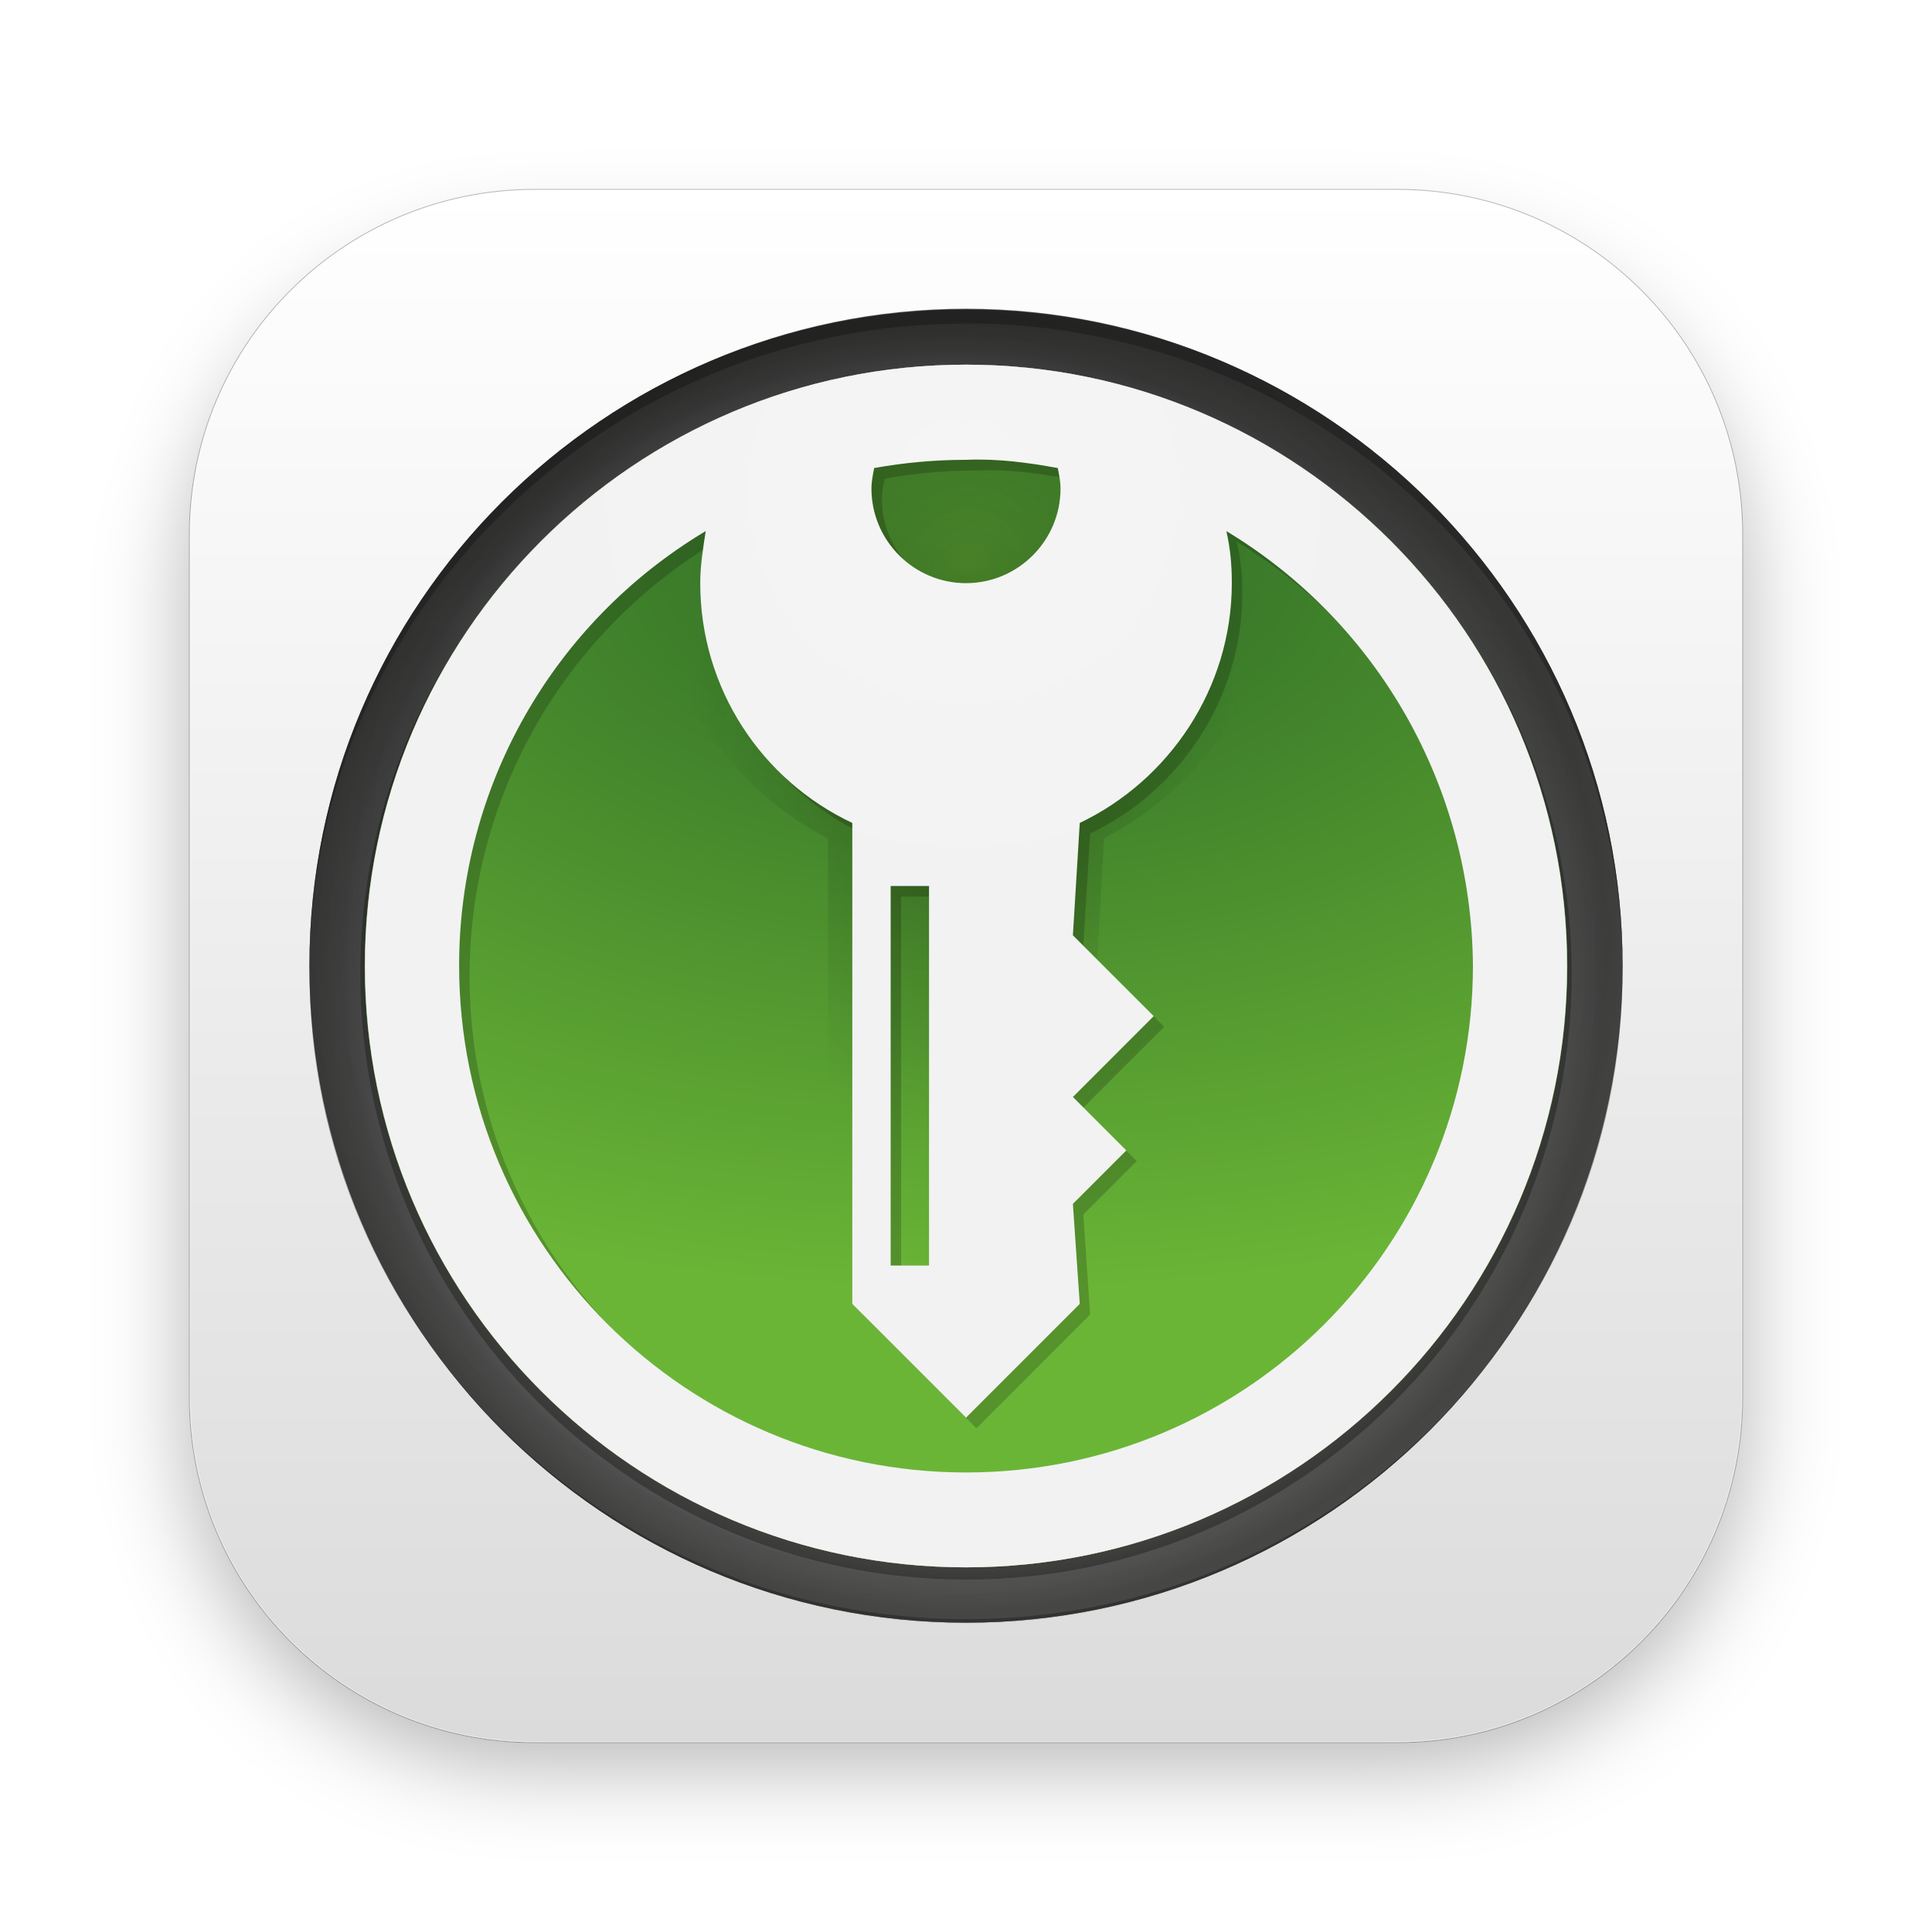
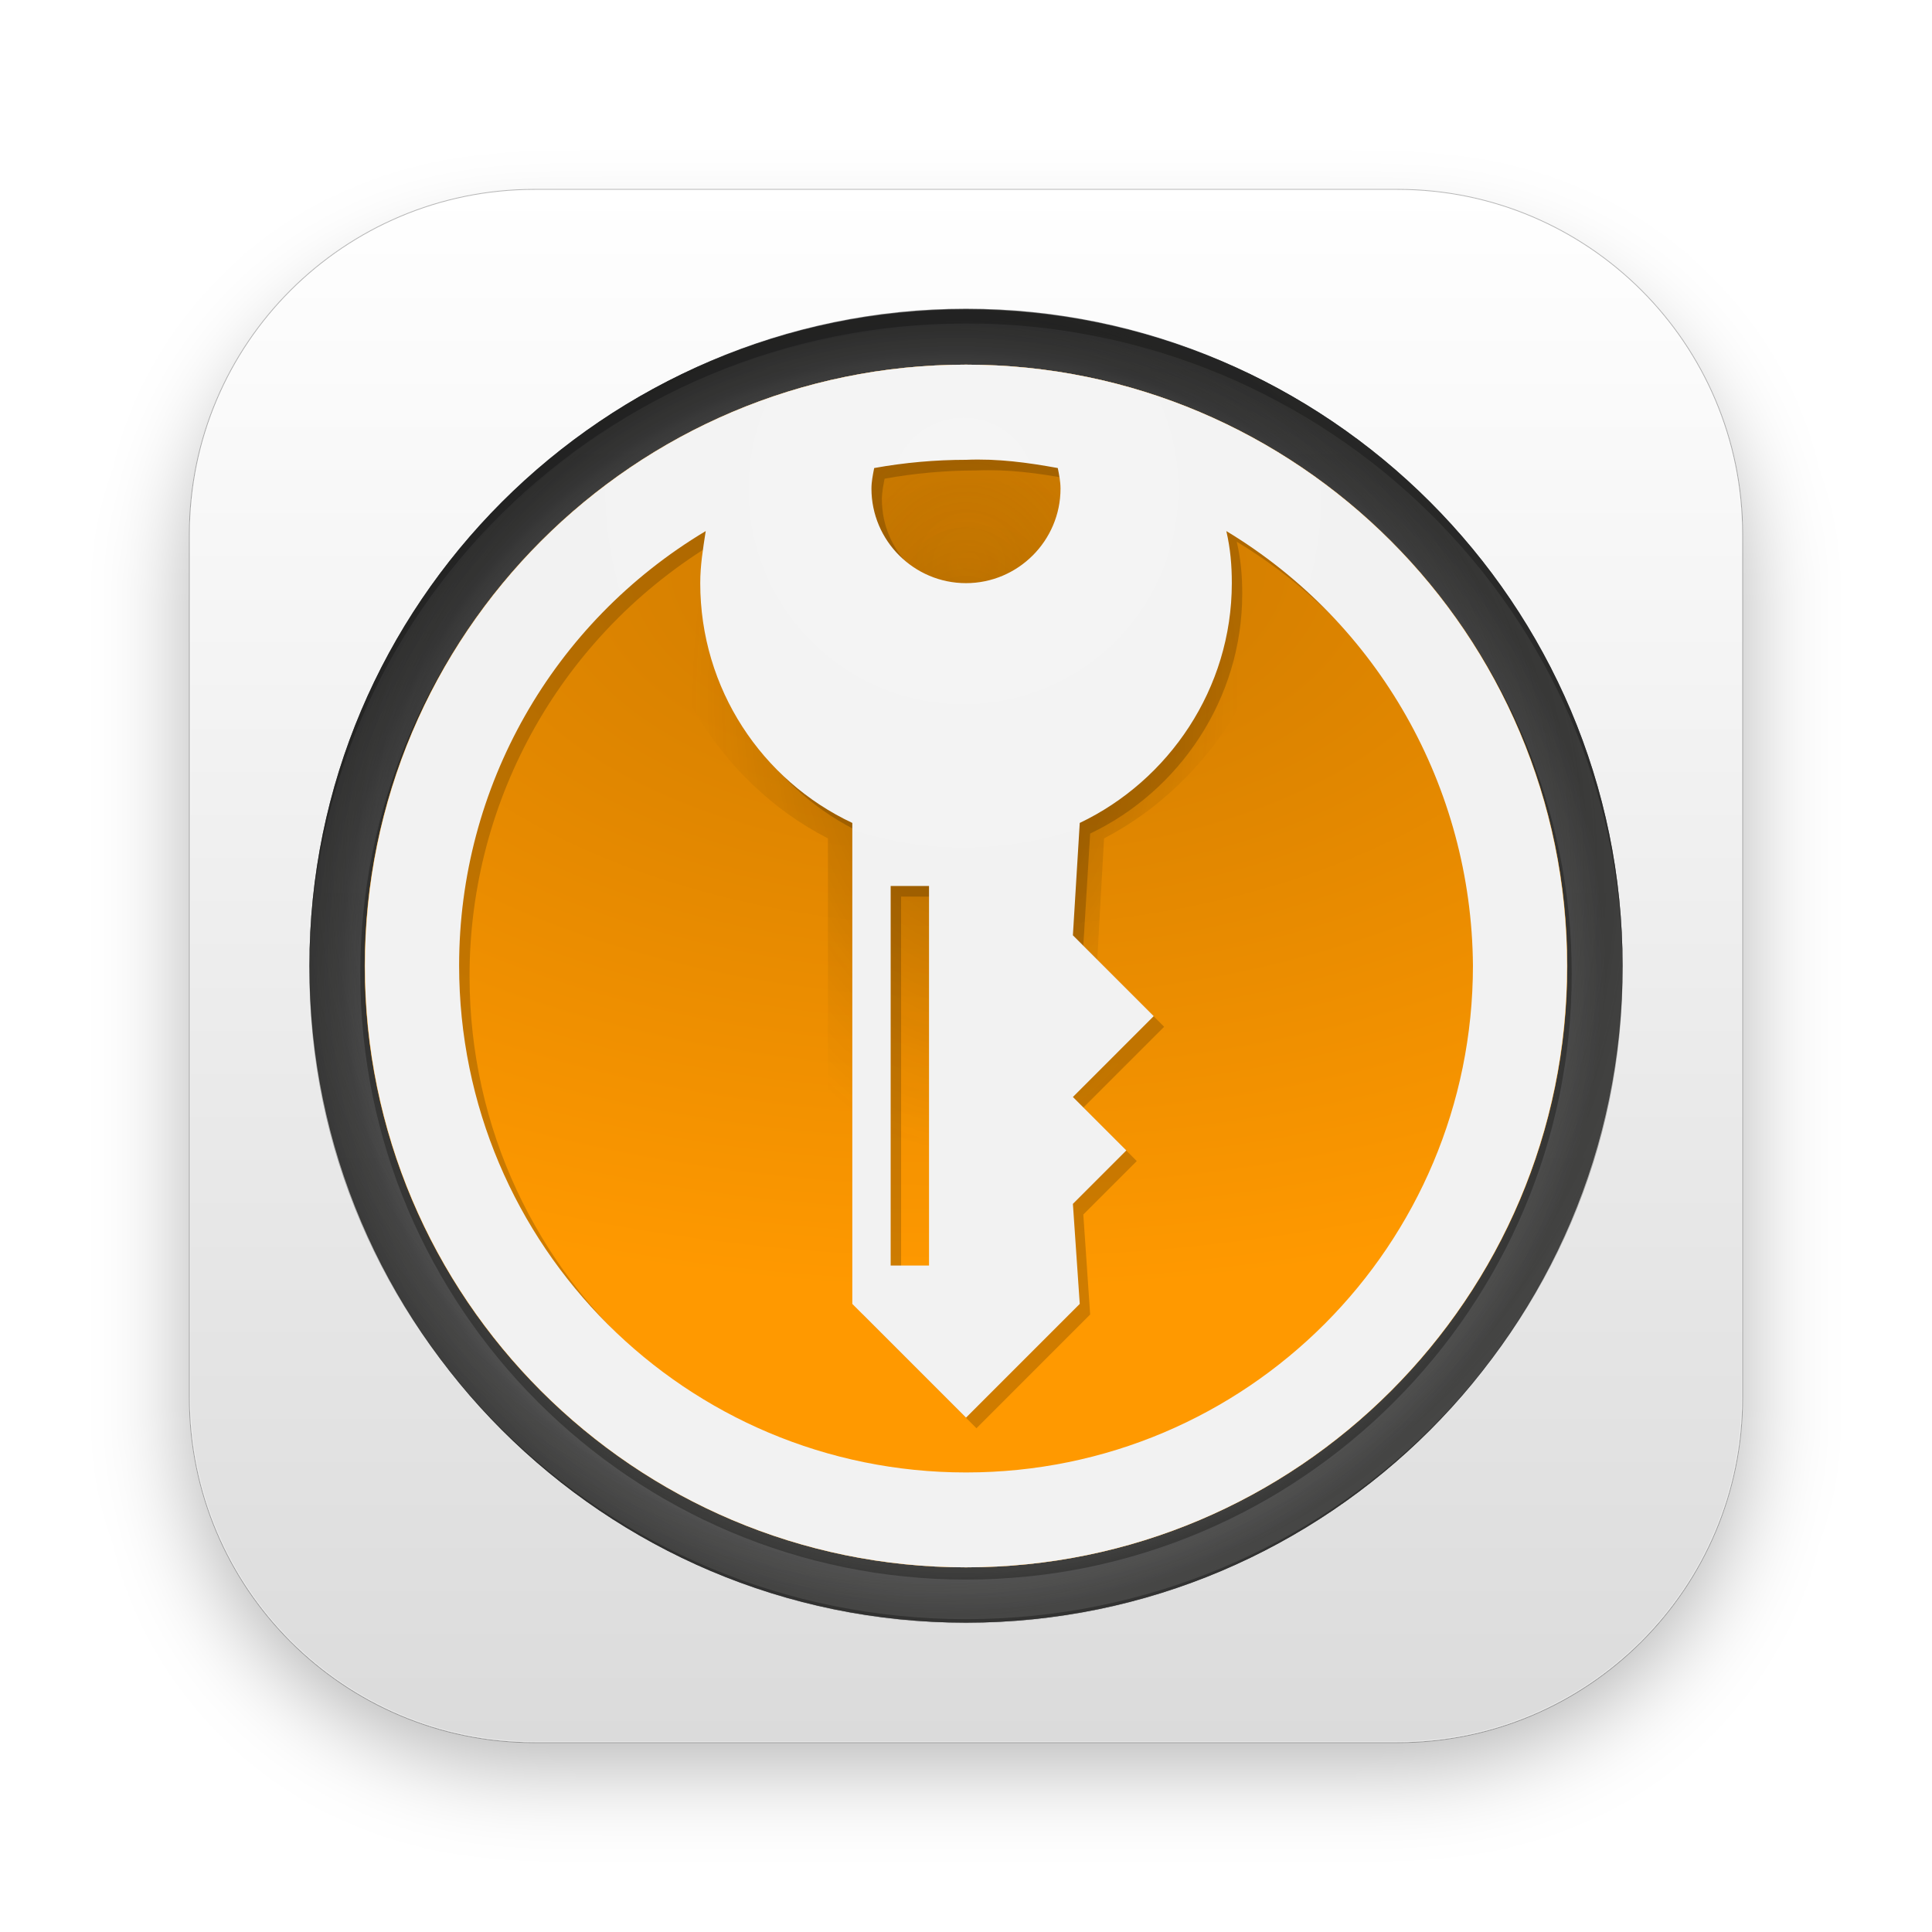
<svg xmlns="http://www.w3.org/2000/svg" viewBox="0 0 128 128">
  <defs>
    <radialGradient id="e" cx="314.057" cy="479.637" fx="314.057" fy="479.637" r="129.556" gradientTransform="translate(-46.6358 -101.991) scale(.3528)" gradientUnits="userSpaceOnUse">
      <stop offset=".008" stop-color="#fff" stop-opacity="0" />
      <stop offset=".97" stop-color="#b3b3b3" stop-opacity=".1" />
      <stop offset="1" stop-color="#000" />
    </radialGradient>
    <linearGradient id="g" x1="64" y1="51.731" x2="64" y2="110.374" gradientUnits="userSpaceOnUse">
      <stop offset="0" stop-color="#fff" stop-opacity="0" />
      <stop offset="1" stop-color="#fff" />
    </linearGradient>
    <filter id="h">
      <feGaussianBlur in="SourceGraphic" stdDeviation="3" />
    </filter>
    <linearGradient id="k" x1="64" y1="12.573" x2="64" y2="115.427" gradientUnits="userSpaceOnUse">
      <stop offset="0" stop-color="#fff" />
      <stop offset="1" stop-color="#dbdbdb" />
    </linearGradient>
    <linearGradient id="m" x1="64" y1="20.451" x2="64" y2="107.549" gradientUnits="userSpaceOnUse">
      <stop offset="0" stop-color="#000" />
      <stop offset="1" stop-color="#000" stop-opacity=".2" />
    </linearGradient>
    <linearGradient id="n" x1="64" y1="15.919" x2="64" y2="102.919" gradientUnits="userSpaceOnUse">
      <stop offset="0" stop-color="#414141" />
      <stop offset=".196" stop-color="#3e3e3e" />
      <stop offset="1" stop-color="#3a3a3a" />
    </linearGradient>
    <radialGradient id="p" cx="305.89" cy="449.675" fx="305.89" fy="449.675" r="148.024" gradientTransform="translate(-46.999 -102.0755) scale(.3539)" gradientUnits="userSpaceOnUse">
      <stop offset=".673" stop-color="#fcfcfc" stop-opacity="0" />
      <stop offset="1" stop-color="#fcfcfc" />
    </radialGradient>
    <radialGradient id="r" cx="311.852" cy="469.174" fx="311.852" fy="469.174" r="123.135" gradientTransform="translate(-46.999 -102.0755) scale(.3539)" gradientUnits="userSpaceOnUse">
      <stop offset=".109" stop-color="#0f0f0d" stop-opacity="0" />
      <stop offset=".886" stop-color="#414141" stop-opacity="0" />
      <stop offset=".934" stop-color="#1e1e1d" stop-opacity=".684" />
      <stop offset=".987" stop-color="#0f0f0d" />
    </radialGradient>
    <radialGradient id="v" cx="315.956" cy="395.342" fx="315.956" fy="395.342" r="239.169" gradientTransform="translate(-46.999 -42.8948) scale(.3539 .2026)" gradientUnits="userSpaceOnUse">
-       <stop offset="0" stop-color="#2e6b26" />
-       <stop offset="1" stop-color="#6ab536" />
+       <stop offset="0" stop-color="#CC7A00" />
+       <stop offset="1" stop-color="#FF9900" />
    </radialGradient>
    <radialGradient id="x" cx="314.166" cy="394.08" fx="314.166" fy="394.08" r="46.709" gradientTransform="translate(-46.999 -102.0755) scale(.3539)" gradientUnits="userSpaceOnUse">
-       <stop offset="0" stop-color="#6ab536" />
-       <stop offset="1" stop-color="#2e6b26" />
+       <stop offset="0" stop-color="#FF9900" />
+       <stop offset="1" stop-color="#CC7A00" />
    </radialGradient>
    <radialGradient id="z" cx="322.284" cy="405.742" fx="322.284" fy="405.742" r="68.989" gradientTransform="translate(-44.2199 -179.8556) scale(.3356 .5572)" gradientUnits="userSpaceOnUse">
      <stop offset="0" stop-color="#000" />
      <stop offset=".784" stop-color="#4f4f4f" stop-opacity="0" />
    </radialGradient>
    <radialGradient id="ac" cx="313.171" cy="380.041" fx="313.171" fy="380.041" r="159.65" gradientTransform="translate(-46.999 -102.0755) scale(.3539)" gradientUnits="userSpaceOnUse">
      <stop offset="0" stop-color="#f5f5f5" />
      <stop offset=".504" stop-color="#f2f2f2" />
    </radialGradient>
  </defs>
  <g style="isolation:isolate;">
    <g id="b">
      <g id="c">
        <rect width="128" height="128" style="fill:none; stroke-width:0px;" />
        <g id="d">
          <g style="mix-blend-mode:multiply; opacity:.08;">
            <path d="m64,18.962c-24.716,0-44.823,20.204-44.823,45.038s20.108,45.038,44.823,45.038,44.823-20.204,44.823-45.038-20.107-45.038-44.823-45.038Zm0,88.604c-23.908,0-43.358-19.544-43.358-43.566S40.092,20.434,64,20.434s43.358,19.543,43.358,43.566-19.45,43.566-43.358,43.566Z" style="fill:url(#e); stroke-width:0px;" />
          </g>
        </g>
        <g id="f">
          <g style="mix-blend-mode:screen;">
            <path d="m64,18.962c-24.716,0-44.823,20.204-44.823,45.038s20.108,45.038,44.823,45.038,44.823-20.204,44.823-45.038-20.107-45.038-44.823-45.038Zm0,88.604c-23.908,0-43.358-19.544-43.358-43.566S40.092,20.434,64,20.434s43.358,19.543,43.358,43.566-19.45,43.566-43.358,43.566Z" style="fill:url(#g); stroke-width:0px;" />
          </g>
          <g style="opacity:.08;">
            <path d="m64,18.962c-24.716,0-44.823,20.204-44.823,45.038s20.108,45.038,44.823,45.038,44.823-20.204,44.823-45.038-20.107-45.038-44.823-45.038Zm0,88.604c-23.908,0-43.358-19.544-43.358-43.566S40.092,20.434,64,20.434s43.358,19.543,43.358,43.566-19.45,43.566-43.358,43.566Z" style="fill:none; stroke:#0f0f0d; stroke-miterlimit:10; stroke-width:.035px;" />
          </g>
        </g>
        <g id="i" style="filter:url(#h);">
          <rect x="12.573" y="16.487" width="102.854" height="100.351" rx="22.553" ry="22.553" style="opacity:.3; stroke-width:0px;" />
        </g>
        <g id="j">
          <rect x="12.573" y="12.573" width="102.854" height="102.854" rx="22.833" ry="22.833" style="fill:url(#k); stroke-width:0px;" />
          <rect x="12.573" y="12.573" width="102.854" height="102.854" rx="22.833" ry="22.833" style="fill:none; mix-blend-mode:overlay; stroke:#b9b9b9; stroke-miterlimit:10; stroke-width:.106px;" />
        </g>
        <g id="l">
          <g style="opacity:.6;">
            <path d="m64,20.804c23.704,0,42.988,19.378,42.988,43.196s-19.284,43.196-42.988,43.196-42.988-19.378-42.988-43.196S40.296,20.804,64,20.804m0-.352c-23.898,0-43.341,19.536-43.341,43.549s19.442,43.549,43.341,43.549,43.341-19.536,43.341-43.549-19.442-43.549-43.341-43.549h0Z" style="fill:url(#m); stroke-width:0px;" />
          </g>
        </g>
        <path id="o" d="m64,107.5c-23.986,0-43.5-19.514-43.5-43.5S40.014,20.5,64,20.5s43.5,19.514,43.5,43.5-19.514,43.5-43.5,43.5Zm0-83.34c-21.958,0-39.822,17.872-39.822,39.84s17.864,39.84,39.822,39.84,39.822-17.872,39.822-39.84-17.864-39.84-39.822-39.84Z" style="fill:url(#n); stroke-width:0px;" />
        <path id="q" d="m64,20.517c-23.977,0-43.483,19.506-43.483,43.483s19.506,43.483,43.483,43.483,43.483-19.506,43.483-43.483-19.506-43.483-43.483-43.483Z" style="fill:url(#p); mix-blend-mode:lighten; opacity:.32; stroke-width:0px;" />
        <path id="s" d="m64,107.5c-23.986,0-43.5-19.514-43.5-43.5S40.014,20.5,64,20.5s43.5,19.514,43.5,43.5-19.514,43.5-43.5,43.5Zm0-83.34c-21.958,0-39.822,17.872-39.822,39.84s17.864,39.84,39.822,39.84,39.822-17.872,39.822-39.84-17.864-39.84-39.822-39.84Z" style="fill:url(#r); opacity:.44; stroke-width:0px;" />
        <path id="t" d="m64,24.393c-22.127,0-40.129,18.002-40.129,40.129s18.002,40.129,40.129,40.129,40.129-18.002,40.129-40.129-18.002-40.129-40.129-40.129Z" style="fill:rgba(15,15,13,.35); stroke-width:0px;" />
        <path id="u" d="m64,107.5c-23.986,0-43.5-19.514-43.5-43.5S40.014,20.5,64,20.5s43.5,19.514,43.5,43.5-19.514,43.5-43.5,43.5Zm0-86.069c-23.986,0-43.5,19.254-43.5,42.921s19.514,42.921,43.5,42.921,43.5-19.255,43.5-42.921-19.514-42.921-43.5-42.921Z" style="fill:#0f0f0d; opacity:.35; stroke-width:0px;" />
        <path id="w" d="m64,24.16c-21.968,0-39.84,17.872-39.84,39.84s17.872,39.84,39.84,39.84,39.84-17.872,39.84-39.84-17.872-39.84-39.84-39.84Z" style="fill:url(#v); stroke-width:0px;" />
        <path id="y" d="m64,27.472c-6.543,0-11.867,5.323-11.867,11.867s5.323,11.867,11.867,11.867,11.867-5.324,11.867-11.867-5.323-11.867-11.867-11.867Z" style="fill:url(#x); mix-blend-mode:lighten; opacity:.7; stroke-width:0px;" />
        <path id="aa" d="m43.062,29.975c-.002.014-.004.027-.006.041-.052.01-.053-.003.006-.041Zm30.084,25.572l-.551,9.844,6.502,7.083-6.502,7.083,4.298,4.682-4.298,4.682.551,9.764h-18.293v-43.139c-7.273-3.722-12.232-11.765-12.232-21.009,0-1.547.217-2.977.435-4.521.789-.149,13.548-5.496,13.548-5.496-.106.578,14.896.578,14.791,0,0,0,12.327,5.304,13.564,5.564.313,1.519.419,2.929.419,4.453,0,9.244-5.069,17.288-12.232,21.009Zm11.791-25.572c.008.036.014.072.021.109.135.029.14-.003-.021-.109Z" style="fill:url(#z); mix-blend-mode:multiply; opacity:.3; stroke-width:0px;" />
        <path id="ab" d="m42.654,90.023c-7.07-6.149-11.546-15.212-11.546-25.355,0-11.802,6.172-22.696,16.338-28.779-.181,1.18-.363,2.27-.363,3.45,0,6.99,4.084,13.073,10.075,15.887v31.865l7.534,7.535,7.534-7.535-.454-6.627,3.54-3.541-3.54-3.541,5.355-5.356-5.355-5.356.454-7.444c5.9-2.814,10.075-8.897,10.075-15.887,0-1.18-.091-2.27-.363-3.45,3.689,2.227,6.852,5.101,9.387,8.427-6.131-8.421-16.092-13.899-27.34-13.899-18.637,0-33.744,15.036-33.744,33.583,0,10.495,4.838,19.864,12.415,26.023Zm19.587-5.473h-2.541v-25.147h2.541v25.147Zm-3.631-52.836c1.997-.363,4.084-.545,6.081-.545,2.088-.091,4.084.181,6.081.545.091.454.181.908.181,1.362,0,3.45-2.814,6.264-6.263,6.264s-6.263-2.814-6.263-6.264c0-.454.091-.908.181-1.362Z" style="fill:#0f0f0d; mix-blend-mode:multiply; opacity:.2; stroke-width:0px;" />
        <path id="ad" d="m64,24.16c-21.958,0-39.822,17.872-39.822,39.84s17.864,39.84,39.822,39.84,39.822-17.872,39.822-39.84-17.864-39.84-39.822-39.84Zm-6.081,6.849c1.997-.363,4.084-.545,6.081-.545,2.088-.091,4.084.181,6.081.545.091.454.181.908.181,1.362,0,3.45-2.814,6.264-6.263,6.264s-6.263-2.814-6.263-6.264c0-.454.091-.908.181-1.362Zm3.631,27.689v25.147h-2.541v-25.147h2.541Zm2.451,38.856c-18.516,0-33.583-14.979-33.583-33.59,0-11.802,6.172-22.696,16.338-28.779-.181,1.18-.363,2.27-.363,3.45,0,6.99,4.084,13.073,10.075,15.887v31.865l7.534,7.535,7.534-7.535-.454-6.627,3.54-3.541-3.54-3.541,5.355-5.356-5.355-5.356.454-7.444c5.9-2.814,10.075-8.897,10.075-15.887,0-1.18-.091-2.27-.363-3.45,10.075,6.083,16.247,16.977,16.338,28.779,0,18.52-14.976,33.59-33.583,33.59Z" style="fill:url(#ac); stroke-width:0px;" />
      </g>
    </g>
  </g>
</svg>
